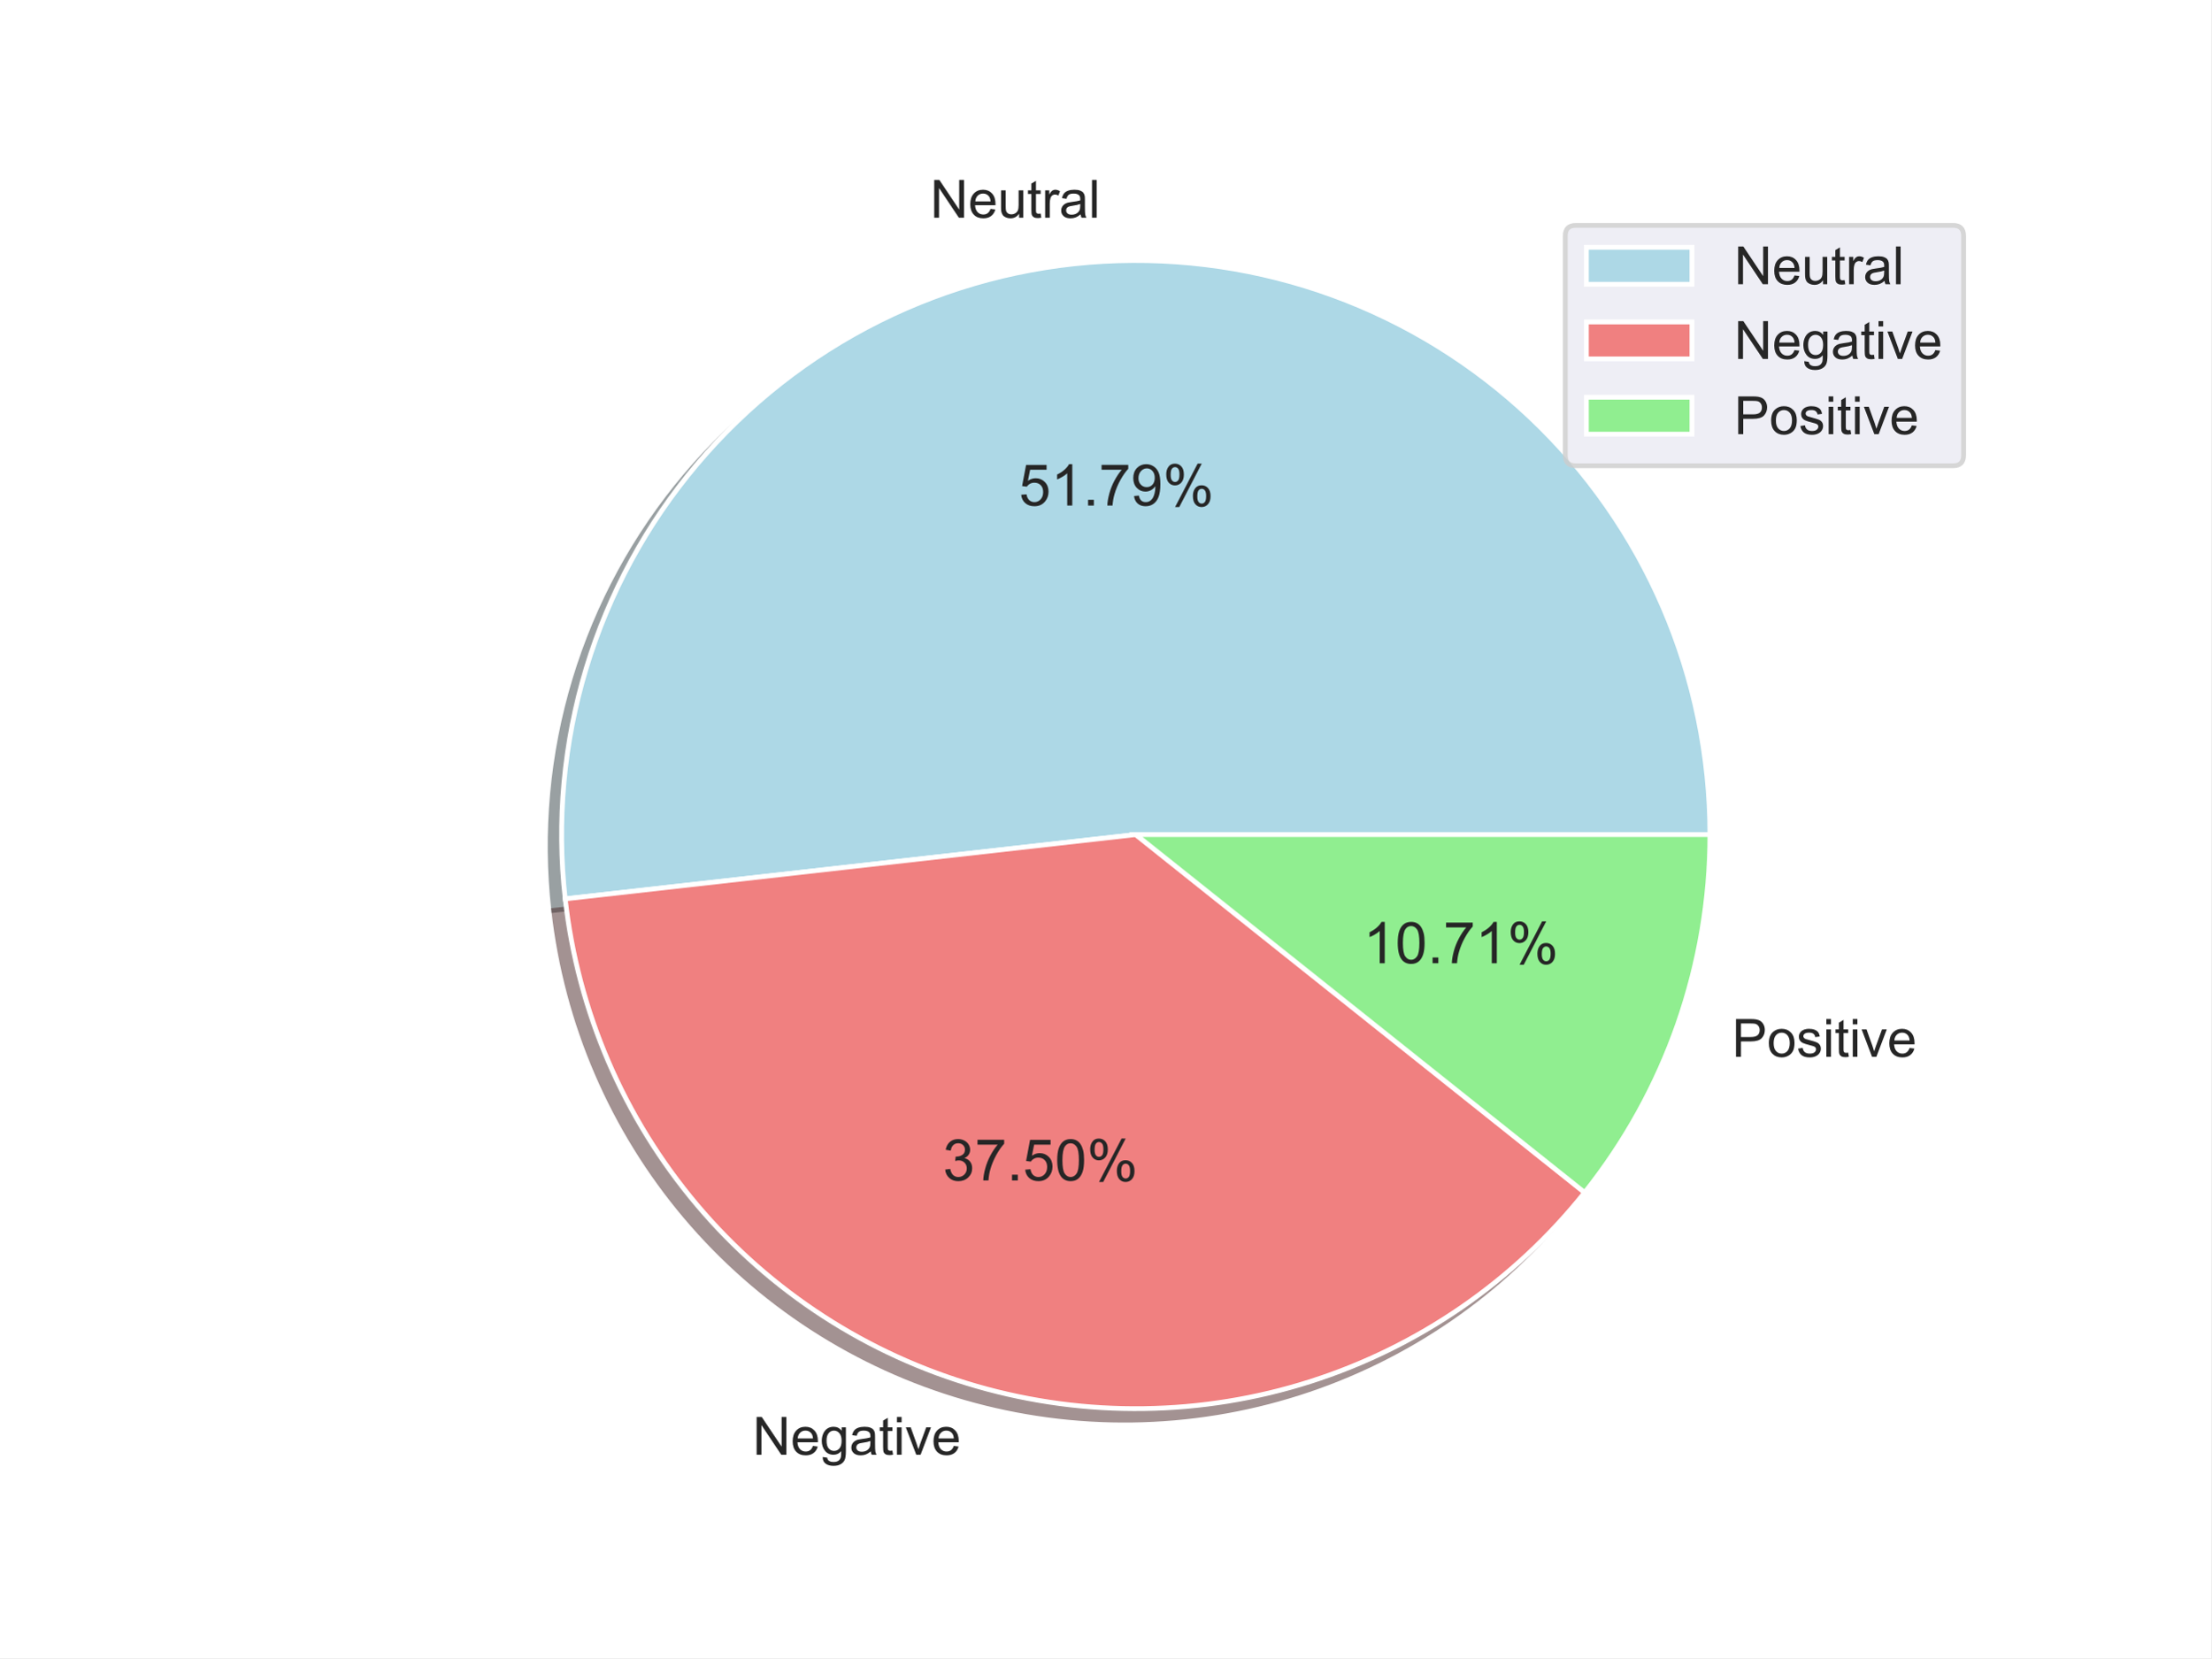
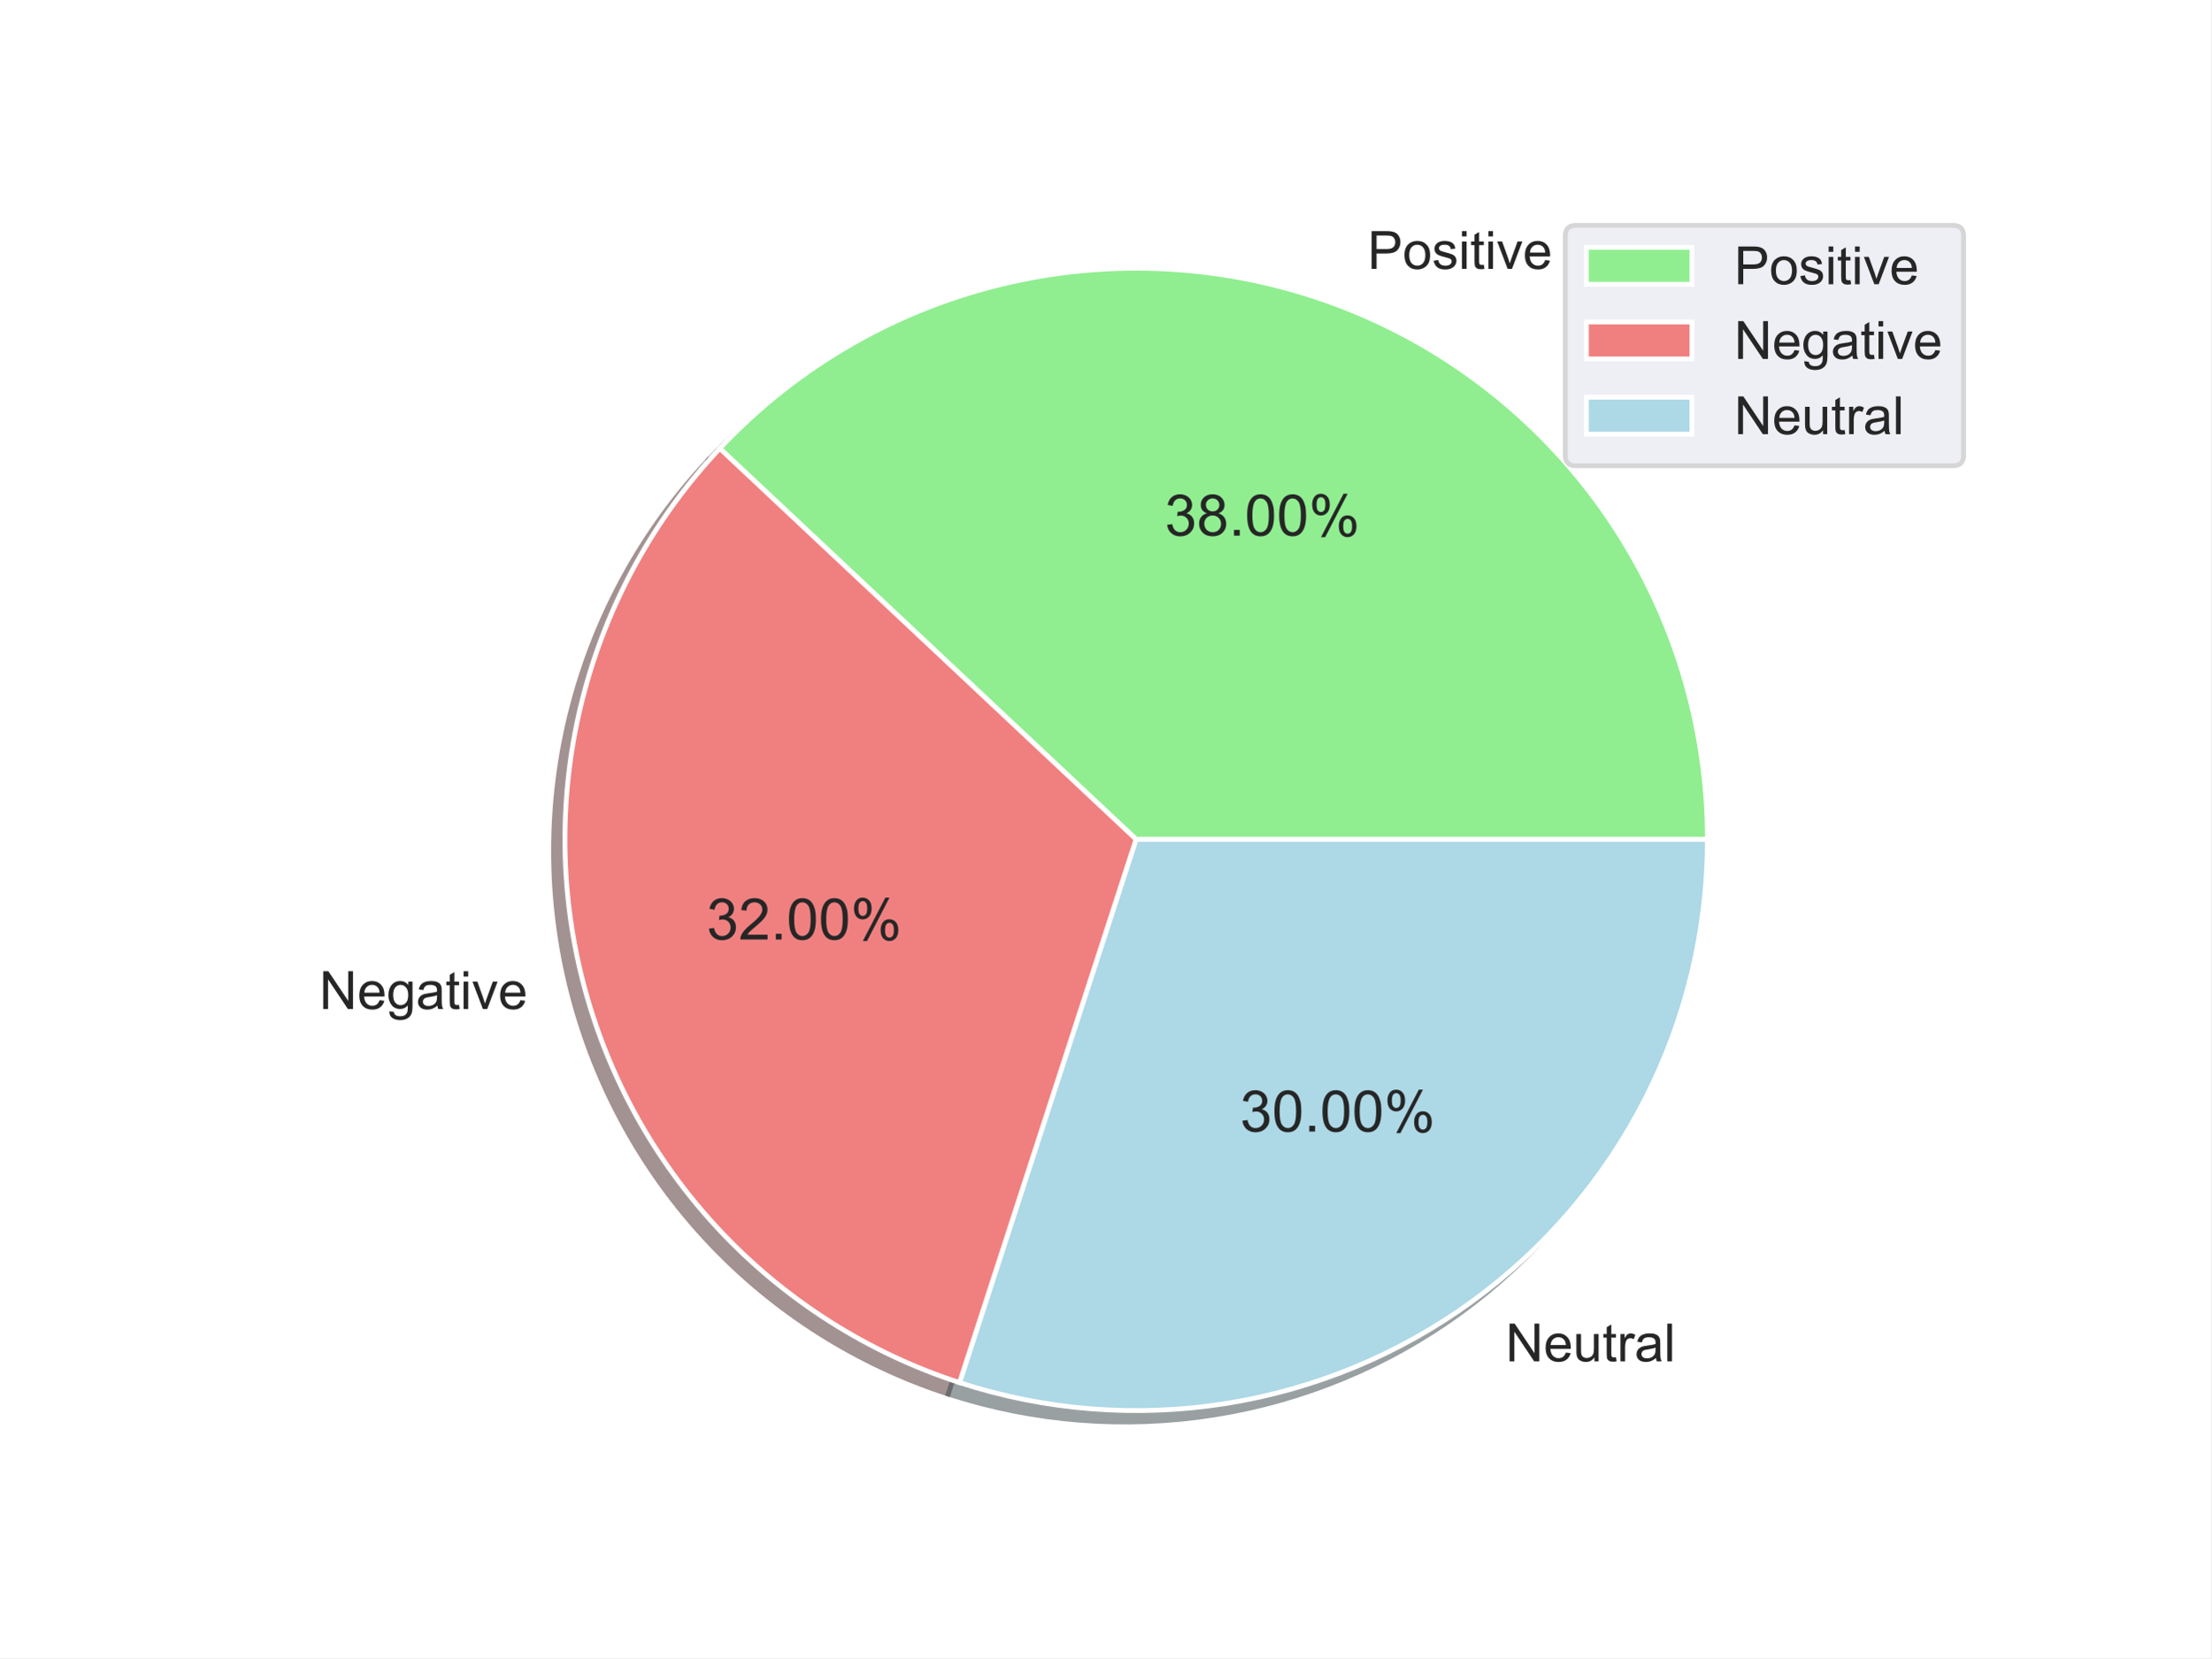
<svg xmlns="http://www.w3.org/2000/svg" xmlns:xlink="http://www.w3.org/1999/xlink" height="345.6pt" version="1.1" viewBox="0 0 460.8 345.6" width="460.8pt">
  <defs>
    <style type="text/css">*{stroke-linecap:butt;stroke-linejoin:round;}</style>
  </defs>
  <g id="figure_1">
    <g id="patch_1">
      <path d="M 0 345.6  L 460.8 345.6  L 460.8 0  L 0 0  z " style="fill:#ffffff;" />
    </g>
    <g id="axes_1">
      <g id="matplotlib.axis_1" />
      <g id="matplotlib.axis_2" />
      <g id="patch_2">
-         <path d="M 353.962 176.346  C 353.962 160.068 350.641 143.959 344.201 129.008  C 337.761 114.058 328.337 100.577 316.508 89.394  C 304.679 78.21 290.692 69.558 275.403 63.966  C 260.115 58.375 243.846 55.961 227.592 56.874  C 211.339 57.787 195.442 62.007 180.876 69.275  C 166.31 76.543 153.379 86.707 142.877 99.145  C 132.374 111.582 124.519 126.033 119.794 141.611  C 115.068 157.188 113.571 173.568 115.394 189.744  L 234.302 176.346  L 353.962 176.346  z " style="fill:#344145;opacity:0.5;stroke:#344145;stroke-linejoin:miter;" />
+         <path d="M 353.456 177.342  C 353.456 153.479 346.282 130.159 332.87 110.423  C 319.457 90.687 300.416 75.432 278.229 66.648  C 256.042 57.863 231.719 55.949 208.431 61.154  C 185.144 66.36 163.95 78.448 147.615 95.843  L 234.402 177.342  L 353.456 177.342  z " style="fill:#2b472b;opacity:0.5;stroke:#2b472b;stroke-linejoin:miter;" />
      </g>
      <g id="patch_3">
-         <path d="M 115.394 189.744  C 118.043 213.259 127.61 235.468 142.877 253.548  C 158.144 271.628 178.437 284.779 201.176 291.33  C 223.915 297.881 248.094 297.542 270.64 290.356  C 293.186 283.17 313.102 269.455 327.856 250.953  L 234.302 176.346  L 115.394 189.744  z " style="fill:#482626;opacity:0.5;stroke:#482626;stroke-linejoin:miter;" />
+         <path d="M 147.615 95.843  C 133.889 110.461 124.075 128.312 119.088 147.734  C 114.101 167.156 114.101 187.527 119.088 206.949  C 124.075 226.371 133.889 244.222 147.615 258.84  C 161.342 273.457 178.542 284.373 197.612 290.569  L 234.402 177.342  L 147.615 95.843  z " style="fill:#482626;opacity:0.5;stroke:#482626;stroke-linejoin:miter;" />
      </g>
      <g id="patch_4">
-         <path d="M 327.856 250.953  C 336.247 240.432 342.803 228.57 347.248 215.868  C 351.692 203.165 353.962 189.804 353.962 176.346  L 234.302 176.346  L 327.856 250.953  z " style="fill:#2b472b;opacity:0.5;stroke:#2b472b;stroke-linejoin:miter;" />
+         <path d="M 197.612 290.569  C 215.48 296.374 234.471 297.869 253.026 294.93  C 271.582 291.991 289.181 284.701 304.381 273.659  C 319.58 262.616 331.951 248.131 340.48 231.391  C 349.009 214.652 353.456 196.129 353.456 177.342  L 234.402 177.342  L 197.612 290.569  z " style="fill:#344145;opacity:0.5;stroke:#344145;stroke-linejoin:miter;" />
      </g>
      <g id="patch_5">
-         <path d="M 356.356 173.953  C 356.356 157.674 353.034 141.566 346.594 126.615  C 340.154 111.664 330.731 98.184 318.902 87  C 307.073 75.817 293.085 67.164 277.797 61.573  C 262.508 55.981 246.239 53.568 229.986 54.481  C 213.733 55.394 197.836 59.613 183.269 66.881  C 168.703 74.149 155.772 84.314 145.27 96.751  C 134.767 109.189 126.913 123.64 122.187 139.217  C 117.462 154.795 115.964 171.175 117.787 187.351  L 236.695 173.953  L 356.356 173.953  z " style="fill:#add8e6;stroke:#ffffff;stroke-linejoin:miter;" />
+         <path d="M 355.838 174.961  C 355.838 151.098 348.663 127.778 335.251 108.042  C 321.838 88.306 302.797 73.051 280.61 64.267  C 258.423 55.482 234.1 53.568 210.812 58.773  C 187.525 63.979 166.331 76.067 149.996 93.462  L 236.783 174.961  L 355.838 174.961  z " style="fill:#90ee90;stroke:#ffffff;stroke-linejoin:miter;" />
      </g>
      <g id="patch_6">
-         <path d="M 117.787 187.351  C 120.436 210.866 130.003 233.075 145.27 251.155  C 160.537 269.235 180.83 282.386 203.569 288.937  C 226.308 295.488 250.487 295.149 273.033 287.963  C 295.58 280.777 315.495 267.061 330.25 248.56  L 236.695 173.953  L 117.787 187.351  z " style="fill:#f08080;stroke:#ffffff;stroke-linejoin:miter;" />
+         <path d="M 149.996 93.462  C 136.27 108.08 126.456 125.931 121.469 145.353  C 116.482 164.775 116.482 185.146 121.469 204.568  C 126.456 223.99 136.27 241.841 149.996 256.459  C 163.723 271.076 180.923 281.991 199.993 288.188  L 236.783 174.961  L 149.996 93.462  z " style="fill:#f08080;stroke:#ffffff;stroke-linejoin:miter;" />
      </g>
      <g id="patch_7">
-         <path d="M 330.25 248.56  C 338.64 238.039 345.196 226.177 349.641 213.474  C 354.085 200.772 356.356 187.411 356.356 173.953  L 236.695 173.953  L 330.25 248.56  z " style="fill:#90ee90;stroke:#ffffff;stroke-linejoin:miter;" />
+         <path d="M 199.993 288.188  C 217.861 293.993 236.852 295.488 255.407 292.549  C 273.963 289.61 291.563 282.32 306.762 271.277  C 321.961 260.235 334.332 245.749 342.861 229.01  C 351.391 212.271 355.838 193.748 355.838 174.961  L 236.783 174.961  L 199.993 288.188  z " style="fill:#add8e6;stroke:#ffffff;stroke-linejoin:miter;" />
      </g>
      <g id="text_1">
-         <g style="fill:#262626;" transform="translate(193.8569 45.37719)scale(0.11 -0.11)">
+         <g style="fill:#262626;" transform="translate(284.9927 56.04089)scale(0.11 -0.11)">
          <defs>
-             <path d="M 488 0  L 488 4581  L 1109 4581  L 3516 984  L 3516 4581  L 4097 4581  L 4097 0  L 3475 0  L 1069 3600  L 1069 0  L 488 0  z " id="ArialMT-4e" transform="scale(0.015625)" />
+             <path d="M 494 0  L 494 4581  L 2222 4581  Q 2678 4581 2919 4538  Q 3256 4481 3484 4323  Q 3713 4166 3852 3881  Q 3991 3597 3991 3256  Q 3991 2672 3619 2267  Q 3247 1863 2275 1863  L 1100 1863  L 1100 0  L 494 0  z M 1100 2403  L 2284 2403  Q 2872 2403 3119 2622  Q 3366 2841 3366 3238  Q 3366 3525 3220 3729  Q 3075 3934 2838 4000  Q 2684 4041 2272 4041  L 1100 4041  L 1100 2403  z " id="ArialMT-50" transform="scale(0.015625)" />
+             <path d="M 213 1659  Q 213 2581 725 3025  Q 1153 3394 1769 3394  Q 2453 3394 2887 2945  Q 3322 2497 3322 1706  Q 3322 1066 3130 698  Q 2938 331 2570 128  Q 2203 -75 1769 -75  Q 1072 -75 642 372  Q 213 819 213 1659  z M 791 1659  Q 791 1022 1069 705  Q 1347 388 1769 388  Q 2188 388 2466 706  Q 2744 1025 2744 1678  Q 2744 2294 2464 2611  Q 2184 2928 1769 2928  Q 1347 2928 1069 2612  Q 791 2297 791 1659  z " id="ArialMT-6f" transform="scale(0.015625)" />
+             <path d="M 197 991  L 753 1078  Q 800 744 1014 566  Q 1228 388 1613 388  Q 2000 388 2187 545  Q 2375 703 2375 916  Q 2375 1106 2209 1216  Q 2094 1291 1634 1406  Q 1016 1563 777 1677  Q 538 1791 414 1992  Q 291 2194 291 2438  Q 291 2659 392 2848  Q 494 3038 669 3163  Q 800 3259 1026 3326  Q 1253 3394 1513 3394  Q 1903 3394 2198 3281  Q 2494 3169 2634 2976  Q 2775 2784 2828 2463  L 2278 2388  Q 2241 2644 2061 2787  Q 1881 2931 1553 2931  Q 1166 2931 1000 2803  Q 834 2675 834 2503  Q 834 2394 903 2306  Q 972 2216 1119 2156  Q 1203 2125 1616 2013  Q 2213 1853 2448 1751  Q 2684 1650 2818 1456  Q 2953 1263 2953 975  Q 2953 694 2789 445  Q 2625 197 2315 61  Q 2006 -75 1616 -75  Q 969 -75 630 194  Q 291 463 197 991  z " id="ArialMT-73" transform="scale(0.015625)" />
+             <path d="M 425 3934  L 425 4581  L 988 4581  L 988 3934  L 425 3934  z M 425 0  L 425 3319  L 988 3319  L 988 0  L 425 0  z " id="ArialMT-69" transform="scale(0.015625)" />
+             <path d="M 1650 503  L 1731 6  Q 1494 -44 1306 -44  Q 1000 -44 831 53  Q 663 150 594 308  Q 525 466 525 972  L 525 2881  L 113 2881  L 113 3319  L 525 3319  L 525 4141  L 1084 4478  L 1084 3319  L 1650 3319  L 1650 2881  L 1084 2881  L 1084 941  Q 1084 700 1114 631  Q 1144 563 1211 522  Q 1278 481 1403 481  Q 1497 481 1650 503  z " id="ArialMT-74" transform="scale(0.015625)" />
+             <path d="M 1344 0  L 81 3319  L 675 3319  L 1388 1331  Q 1503 1009 1600 663  Q 1675 925 1809 1294  L 2547 3319  L 3125 3319  L 1869 0  L 1344 0  z " id="ArialMT-76" transform="scale(0.015625)" />
            <path d="M 2694 1069  L 3275 997  Q 3138 488 2766 206  Q 2394 -75 1816 -75  Q 1088 -75 661 373  Q 234 822 234 1631  Q 234 2469 665 2931  Q 1097 3394 1784 3394  Q 2450 3394 2872 2941  Q 3294 2488 3294 1666  Q 3294 1616 3291 1516  L 816 1516  Q 847 969 1125 678  Q 1403 388 1819 388  Q 2128 388 2347 550  Q 2566 713 2694 1069  z M 847 1978  L 2700 1978  Q 2663 2397 2488 2606  Q 2219 2931 1791 2931  Q 1403 2931 1139 2672  Q 875 2413 847 1978  z " id="ArialMT-65" transform="scale(0.015625)" />
-             <path d="M 2597 0  L 2597 488  Q 2209 -75 1544 -75  Q 1250 -75 995 37  Q 741 150 617 320  Q 494 491 444 738  Q 409 903 409 1263  L 409 3319  L 972 3319  L 972 1478  Q 972 1038 1006 884  Q 1059 663 1231 536  Q 1403 409 1656 409  Q 1909 409 2131 539  Q 2353 669 2445 892  Q 2538 1116 2538 1541  L 2538 3319  L 3100 3319  L 3100 0  L 2597 0  z " id="ArialMT-75" transform="scale(0.015625)" />
-             <path d="M 1650 503  L 1731 6  Q 1494 -44 1306 -44  Q 1000 -44 831 53  Q 663 150 594 308  Q 525 466 525 972  L 525 2881  L 113 2881  L 113 3319  L 525 3319  L 525 4141  L 1084 4478  L 1084 3319  L 1650 3319  L 1650 2881  L 1084 2881  L 1084 941  Q 1084 700 1114 631  Q 1144 563 1211 522  Q 1278 481 1403 481  Q 1497 481 1650 503  z " id="ArialMT-74" transform="scale(0.015625)" />
-             <path d="M 416 0  L 416 3319  L 922 3319  L 922 2816  Q 1116 3169 1280 3281  Q 1444 3394 1641 3394  Q 1925 3394 2219 3213  L 2025 2691  Q 1819 2813 1613 2813  Q 1428 2813 1281 2702  Q 1134 2591 1072 2394  Q 978 2094 978 1738  L 978 0  L 416 0  z " id="ArialMT-72" transform="scale(0.015625)" />
-             <path d="M 2588 409  Q 2275 144 1986 34  Q 1697 -75 1366 -75  Q 819 -75 525 192  Q 231 459 231 875  Q 231 1119 342 1320  Q 453 1522 633 1644  Q 813 1766 1038 1828  Q 1203 1872 1538 1913  Q 2219 1994 2541 2106  Q 2544 2222 2544 2253  Q 2544 2597 2384 2738  Q 2169 2928 1744 2928  Q 1347 2928 1158 2789  Q 969 2650 878 2297  L 328 2372  Q 403 2725 575 2942  Q 747 3159 1072 3276  Q 1397 3394 1825 3394  Q 2250 3394 2515 3294  Q 2781 3194 2906 3042  Q 3031 2891 3081 2659  Q 3109 2516 3109 2141  L 3109 1391  Q 3109 606 3145 398  Q 3181 191 3288 0  L 2700 0  Q 2613 175 2588 409  z M 2541 1666  Q 2234 1541 1622 1453  Q 1275 1403 1131 1340  Q 988 1278 909 1158  Q 831 1038 831 891  Q 831 666 1001 516  Q 1172 366 1500 366  Q 1825 366 2078 508  Q 2331 650 2450 897  Q 2541 1088 2541 1459  L 2541 1666  z " id="ArialMT-61" transform="scale(0.015625)" />
-             <path d="M 409 0  L 409 4581  L 972 4581  L 972 0  L 409 0  z " id="ArialMT-6c" transform="scale(0.015625)" />
          </defs>
-           <use xlink:href="#ArialMT-4e" />
-           <use x="72.217" xlink:href="#ArialMT-65" />
-           <use x="127.832" xlink:href="#ArialMT-75" />
-           <use x="183.447" xlink:href="#ArialMT-74" />
-           <use x="211.23" xlink:href="#ArialMT-72" />
-           <use x="244.531" xlink:href="#ArialMT-61" />
-           <use x="300.146" xlink:href="#ArialMT-6c" />
+           <use xlink:href="#ArialMT-50" />
+           <use x="66.699" xlink:href="#ArialMT-6f" />
+           <use x="122.314" xlink:href="#ArialMT-73" />
+           <use x="172.314" xlink:href="#ArialMT-69" />
+           <use x="194.531" xlink:href="#ArialMT-74" />
+           <use x="222.314" xlink:href="#ArialMT-69" />
+           <use x="244.531" xlink:href="#ArialMT-76" />
+           <use x="294.531" xlink:href="#ArialMT-65" />
        </g>
      </g>
      <g id="text_2">
-         <g style="fill:#262626;" transform="translate(212.321 105.3719)scale(0.12 -0.12)">
+         <g style="fill:#262626;" transform="translate(242.7309 111.6464)scale(0.12 -0.12)">
          <defs>
-             <path d="M 266 1200  L 856 1250  Q 922 819 1161 601  Q 1400 384 1738 384  Q 2144 384 2425 690  Q 2706 997 2706 1503  Q 2706 1984 2436 2262  Q 2166 2541 1728 2541  Q 1456 2541 1237 2417  Q 1019 2294 894 2097  L 366 2166  L 809 4519  L 3088 4519  L 3088 3981  L 1259 3981  L 1013 2750  Q 1425 3038 1878 3038  Q 2478 3038 2890 2622  Q 3303 2206 3303 1553  Q 3303 931 2941 478  Q 2500 -78 1738 -78  Q 1113 -78 717 272  Q 322 622 266 1200  z " id="ArialMT-35" transform="scale(0.015625)" />
-             <path d="M 2384 0  L 1822 0  L 1822 3584  Q 1619 3391 1289 3197  Q 959 3003 697 2906  L 697 3450  Q 1169 3672 1522 3987  Q 1875 4303 2022 4600  L 2384 4600  L 2384 0  z " id="ArialMT-31" transform="scale(0.015625)" />
+             <path d="M 269 1209  L 831 1284  Q 928 806 1161 595  Q 1394 384 1728 384  Q 2125 384 2398 659  Q 2672 934 2672 1341  Q 2672 1728 2419 1979  Q 2166 2231 1775 2231  Q 1616 2231 1378 2169  L 1441 2663  Q 1497 2656 1531 2656  Q 1891 2656 2178 2843  Q 2466 3031 2466 3422  Q 2466 3731 2256 3934  Q 2047 4138 1716 4138  Q 1388 4138 1169 3931  Q 950 3725 888 3313  L 325 3413  Q 428 3978 793 4289  Q 1159 4600 1703 4600  Q 2078 4600 2393 4439  Q 2709 4278 2876 4000  Q 3044 3722 3044 3409  Q 3044 3113 2884 2869  Q 2725 2625 2413 2481  Q 2819 2388 3044 2092  Q 3269 1797 3269 1353  Q 3269 753 2831 336  Q 2394 -81 1725 -81  Q 1122 -81 723 278  Q 325 638 269 1209  z " id="ArialMT-33" transform="scale(0.015625)" />
+             <path d="M 1131 2484  Q 781 2613 612 2850  Q 444 3088 444 3419  Q 444 3919 803 4259  Q 1163 4600 1759 4600  Q 2359 4600 2725 4251  Q 3091 3903 3091 3403  Q 3091 3084 2923 2848  Q 2756 2613 2416 2484  Q 2838 2347 3058 2040  Q 3278 1734 3278 1309  Q 3278 722 2862 322  Q 2447 -78 1769 -78  Q 1091 -78 675 323  Q 259 725 259 1325  Q 259 1772 486 2073  Q 713 2375 1131 2484  z M 1019 3438  Q 1019 3113 1228 2906  Q 1438 2700 1772 2700  Q 2097 2700 2305 2904  Q 2513 3109 2513 3406  Q 2513 3716 2298 3927  Q 2084 4138 1766 4138  Q 1444 4138 1231 3931  Q 1019 3725 1019 3438  z M 838 1322  Q 838 1081 952 856  Q 1066 631 1291 507  Q 1516 384 1775 384  Q 2178 384 2440 643  Q 2703 903 2703 1303  Q 2703 1709 2433 1975  Q 2163 2241 1756 2241  Q 1359 2241 1098 1978  Q 838 1716 838 1322  z " id="ArialMT-38" transform="scale(0.015625)" />
            <path d="M 581 0  L 581 641  L 1222 641  L 1222 0  L 581 0  z " id="ArialMT-2e" transform="scale(0.015625)" />
-             <path d="M 303 3981  L 303 4522  L 3269 4522  L 3269 4084  Q 2831 3619 2401 2847  Q 1972 2075 1738 1259  Q 1569 684 1522 0  L 944 0  Q 953 541 1156 1306  Q 1359 2072 1739 2783  Q 2119 3494 2547 3981  L 303 3981  z " id="ArialMT-37" transform="scale(0.015625)" />
-             <path d="M 350 1059  L 891 1109  Q 959 728 1153 556  Q 1347 384 1650 384  Q 1909 384 2104 503  Q 2300 622 2425 820  Q 2550 1019 2634 1356  Q 2719 1694 2719 2044  Q 2719 2081 2716 2156  Q 2547 1888 2255 1720  Q 1963 1553 1622 1553  Q 1053 1553 659 1965  Q 266 2378 266 3053  Q 266 3750 677 4175  Q 1088 4600 1706 4600  Q 2153 4600 2523 4359  Q 2894 4119 3086 3673  Q 3278 3228 3278 2384  Q 3278 1506 3087 986  Q 2897 466 2520 194  Q 2144 -78 1638 -78  Q 1100 -78 759 220  Q 419 519 350 1059  z M 2653 3081  Q 2653 3566 2395 3850  Q 2138 4134 1775 4134  Q 1400 4134 1122 3828  Q 844 3522 844 3034  Q 844 2597 1108 2323  Q 1372 2050 1759 2050  Q 2150 2050 2401 2323  Q 2653 2597 2653 3081  z " id="ArialMT-39" transform="scale(0.015625)" />
+             <path d="M 266 2259  Q 266 3072 433 3567  Q 600 4063 929 4331  Q 1259 4600 1759 4600  Q 2128 4600 2406 4451  Q 2684 4303 2865 4023  Q 3047 3744 3150 3342  Q 3253 2941 3253 2259  Q 3253 1453 3087 958  Q 2922 463 2592 192  Q 2263 -78 1759 -78  Q 1097 -78 719 397  Q 266 969 266 2259  z M 844 2259  Q 844 1131 1108 757  Q 1372 384 1759 384  Q 2147 384 2411 759  Q 2675 1134 2675 2259  Q 2675 3391 2411 3762  Q 2147 4134 1753 4134  Q 1366 4134 1134 3806  Q 844 3388 844 2259  z " id="ArialMT-30" transform="scale(0.015625)" />
            <path d="M 372 3481  Q 372 3972 619 4315  Q 866 4659 1334 4659  Q 1766 4659 2048 4351  Q 2331 4044 2331 3447  Q 2331 2866 2045 2552  Q 1759 2238 1341 2238  Q 925 2238 648 2547  Q 372 2856 372 3481  z M 1350 4272  Q 1141 4272 1002 4090  Q 863 3909 863 3425  Q 863 2984 1003 2804  Q 1144 2625 1350 2625  Q 1563 2625 1702 2806  Q 1841 2988 1841 3469  Q 1841 3913 1700 4092  Q 1559 4272 1350 4272  z M 1353 -169  L 3859 4659  L 4316 4659  L 1819 -169  L 1353 -169  z M 3334 1075  Q 3334 1569 3581 1911  Q 3828 2253 4300 2253  Q 4731 2253 5014 1945  Q 5297 1638 5297 1041  Q 5297 459 5011 145  Q 4725 -169 4303 -169  Q 3888 -169 3611 142  Q 3334 453 3334 1075  z M 4316 1866  Q 4103 1866 3964 1684  Q 3825 1503 3825 1019  Q 3825 581 3965 400  Q 4106 219 4313 219  Q 4528 219 4667 400  Q 4806 581 4806 1063  Q 4806 1506 4665 1686  Q 4525 1866 4316 1866  z " id="ArialMT-25" transform="scale(0.015625)" />
          </defs>
-           <use xlink:href="#ArialMT-35" />
-           <use x="55.615" xlink:href="#ArialMT-31" />
+           <use xlink:href="#ArialMT-33" />
+           <use x="55.615" xlink:href="#ArialMT-38" />
          <use x="111.23" xlink:href="#ArialMT-2e" />
-           <use x="139.014" xlink:href="#ArialMT-37" />
-           <use x="194.629" xlink:href="#ArialMT-39" />
+           <use x="139.014" xlink:href="#ArialMT-30" />
+           <use x="194.629" xlink:href="#ArialMT-30" />
          <use x="250.244" xlink:href="#ArialMT-25" />
        </g>
      </g>
      <g id="text_3">
-         <g style="fill:#262626;" transform="translate(156.844 303.2146)scale(0.11 -0.11)">
+         <g style="fill:#262626;" transform="translate(66.52564 210.3081)scale(0.11 -0.11)">
          <defs>
+             <path d="M 488 0  L 488 4581  L 1109 4581  L 3516 984  L 3516 4581  L 4097 4581  L 4097 0  L 3475 0  L 1069 3600  L 1069 0  L 488 0  z " id="ArialMT-4e" transform="scale(0.015625)" />
            <path d="M 319 -275  L 866 -356  Q 900 -609 1056 -725  Q 1266 -881 1628 -881  Q 2019 -881 2231 -725  Q 2444 -569 2519 -288  Q 2563 -116 2559 434  Q 2191 0 1641 0  Q 956 0 581 494  Q 206 988 206 1678  Q 206 2153 378 2554  Q 550 2956 876 3175  Q 1203 3394 1644 3394  Q 2231 3394 2613 2919  L 2613 3319  L 3131 3319  L 3131 450  Q 3131 -325 2973 -648  Q 2816 -972 2473 -1159  Q 2131 -1347 1631 -1347  Q 1038 -1347 672 -1080  Q 306 -813 319 -275  z M 784 1719  Q 784 1066 1043 766  Q 1303 466 1694 466  Q 2081 466 2343 764  Q 2606 1063 2606 1700  Q 2606 2309 2336 2618  Q 2066 2928 1684 2928  Q 1309 2928 1046 2623  Q 784 2319 784 1719  z " id="ArialMT-67" transform="scale(0.015625)" />
-             <path d="M 425 3934  L 425 4581  L 988 4581  L 988 3934  L 425 3934  z M 425 0  L 425 3319  L 988 3319  L 988 0  L 425 0  z " id="ArialMT-69" transform="scale(0.015625)" />
-             <path d="M 1344 0  L 81 3319  L 675 3319  L 1388 1331  Q 1503 1009 1600 663  Q 1675 925 1809 1294  L 2547 3319  L 3125 3319  L 1869 0  L 1344 0  z " id="ArialMT-76" transform="scale(0.015625)" />
+             <path d="M 2588 409  Q 2275 144 1986 34  Q 1697 -75 1366 -75  Q 819 -75 525 192  Q 231 459 231 875  Q 231 1119 342 1320  Q 453 1522 633 1644  Q 813 1766 1038 1828  Q 1203 1872 1538 1913  Q 2219 1994 2541 2106  Q 2544 2222 2544 2253  Q 2544 2597 2384 2738  Q 2169 2928 1744 2928  Q 1347 2928 1158 2789  Q 969 2650 878 2297  L 328 2372  Q 403 2725 575 2942  Q 747 3159 1072 3276  Q 1397 3394 1825 3394  Q 2250 3394 2515 3294  Q 2781 3194 2906 3042  Q 3031 2891 3081 2659  Q 3109 2516 3109 2141  L 3109 1391  Q 3109 606 3145 398  Q 3181 191 3288 0  L 2700 0  Q 2613 175 2588 409  z M 2541 1666  Q 2234 1541 1622 1453  Q 1275 1403 1131 1340  Q 988 1278 909 1158  Q 831 1038 831 891  Q 831 666 1001 516  Q 1172 366 1500 366  Q 1825 366 2078 508  Q 2331 650 2450 897  Q 2541 1088 2541 1459  L 2541 1666  z " id="ArialMT-61" transform="scale(0.015625)" />
          </defs>
          <use xlink:href="#ArialMT-4e" />
          <use x="72.217" xlink:href="#ArialMT-65" />
          <use x="127.832" xlink:href="#ArialMT-67" />
          <use x="183.447" xlink:href="#ArialMT-61" />
          <use x="239.062" xlink:href="#ArialMT-74" />
          <use x="266.846" xlink:href="#ArialMT-69" />
          <use x="289.062" xlink:href="#ArialMT-76" />
          <use x="339.062" xlink:href="#ArialMT-65" />
        </g>
      </g>
      <g id="text_4">
-         <g style="fill:#262626;" transform="translate(196.4709 246.0456)scale(0.12 -0.12)">
+         <g style="fill:#262626;" transform="translate(147.2464 195.8272)scale(0.12 -0.12)">
          <defs>
-             <path d="M 269 1209  L 831 1284  Q 928 806 1161 595  Q 1394 384 1728 384  Q 2125 384 2398 659  Q 2672 934 2672 1341  Q 2672 1728 2419 1979  Q 2166 2231 1775 2231  Q 1616 2231 1378 2169  L 1441 2663  Q 1497 2656 1531 2656  Q 1891 2656 2178 2843  Q 2466 3031 2466 3422  Q 2466 3731 2256 3934  Q 2047 4138 1716 4138  Q 1388 4138 1169 3931  Q 950 3725 888 3313  L 325 3413  Q 428 3978 793 4289  Q 1159 4600 1703 4600  Q 2078 4600 2393 4439  Q 2709 4278 2876 4000  Q 3044 3722 3044 3409  Q 3044 3113 2884 2869  Q 2725 2625 2413 2481  Q 2819 2388 3044 2092  Q 3269 1797 3269 1353  Q 3269 753 2831 336  Q 2394 -81 1725 -81  Q 1122 -81 723 278  Q 325 638 269 1209  z " id="ArialMT-33" transform="scale(0.015625)" />
-             <path d="M 266 2259  Q 266 3072 433 3567  Q 600 4063 929 4331  Q 1259 4600 1759 4600  Q 2128 4600 2406 4451  Q 2684 4303 2865 4023  Q 3047 3744 3150 3342  Q 3253 2941 3253 2259  Q 3253 1453 3087 958  Q 2922 463 2592 192  Q 2263 -78 1759 -78  Q 1097 -78 719 397  Q 266 969 266 2259  z M 844 2259  Q 844 1131 1108 757  Q 1372 384 1759 384  Q 2147 384 2411 759  Q 2675 1134 2675 2259  Q 2675 3391 2411 3762  Q 2147 4134 1753 4134  Q 1366 4134 1134 3806  Q 844 3388 844 2259  z " id="ArialMT-30" transform="scale(0.015625)" />
+             <path d="M 3222 541  L 3222 0  L 194 0  Q 188 203 259 391  Q 375 700 629 1000  Q 884 1300 1366 1694  Q 2113 2306 2375 2664  Q 2638 3022 2638 3341  Q 2638 3675 2398 3904  Q 2159 4134 1775 4134  Q 1369 4134 1125 3890  Q 881 3647 878 3216  L 300 3275  Q 359 3922 746 4261  Q 1134 4600 1788 4600  Q 2447 4600 2831 4234  Q 3216 3869 3216 3328  Q 3216 3053 3103 2787  Q 2991 2522 2730 2228  Q 2469 1934 1863 1422  Q 1356 997 1212 845  Q 1069 694 975 541  L 3222 541  z " id="ArialMT-32" transform="scale(0.015625)" />
          </defs>
          <use xlink:href="#ArialMT-33" />
-           <use x="55.615" xlink:href="#ArialMT-37" />
+           <use x="55.615" xlink:href="#ArialMT-32" />
          <use x="111.23" xlink:href="#ArialMT-2e" />
-           <use x="139.014" xlink:href="#ArialMT-35" />
+           <use x="139.014" xlink:href="#ArialMT-30" />
          <use x="194.629" xlink:href="#ArialMT-30" />
          <use x="250.244" xlink:href="#ArialMT-25" />
        </g>
      </g>
      <g id="text_5">
-         <g style="fill:#262626;" transform="translate(360.9353 220.2703)scale(0.11 -0.11)">
+         <g style="fill:#262626;" transform="translate(313.7594 283.7528)scale(0.11 -0.11)">
          <defs>
-             <path d="M 494 0  L 494 4581  L 2222 4581  Q 2678 4581 2919 4538  Q 3256 4481 3484 4323  Q 3713 4166 3852 3881  Q 3991 3597 3991 3256  Q 3991 2672 3619 2267  Q 3247 1863 2275 1863  L 1100 1863  L 1100 0  L 494 0  z M 1100 2403  L 2284 2403  Q 2872 2403 3119 2622  Q 3366 2841 3366 3238  Q 3366 3525 3220 3729  Q 3075 3934 2838 4000  Q 2684 4041 2272 4041  L 1100 4041  L 1100 2403  z " id="ArialMT-50" transform="scale(0.015625)" />
-             <path d="M 213 1659  Q 213 2581 725 3025  Q 1153 3394 1769 3394  Q 2453 3394 2887 2945  Q 3322 2497 3322 1706  Q 3322 1066 3130 698  Q 2938 331 2570 128  Q 2203 -75 1769 -75  Q 1072 -75 642 372  Q 213 819 213 1659  z M 791 1659  Q 791 1022 1069 705  Q 1347 388 1769 388  Q 2188 388 2466 706  Q 2744 1025 2744 1678  Q 2744 2294 2464 2611  Q 2184 2928 1769 2928  Q 1347 2928 1069 2612  Q 791 2297 791 1659  z " id="ArialMT-6f" transform="scale(0.015625)" />
-             <path d="M 197 991  L 753 1078  Q 800 744 1014 566  Q 1228 388 1613 388  Q 2000 388 2187 545  Q 2375 703 2375 916  Q 2375 1106 2209 1216  Q 2094 1291 1634 1406  Q 1016 1563 777 1677  Q 538 1791 414 1992  Q 291 2194 291 2438  Q 291 2659 392 2848  Q 494 3038 669 3163  Q 800 3259 1026 3326  Q 1253 3394 1513 3394  Q 1903 3394 2198 3281  Q 2494 3169 2634 2976  Q 2775 2784 2828 2463  L 2278 2388  Q 2241 2644 2061 2787  Q 1881 2931 1553 2931  Q 1166 2931 1000 2803  Q 834 2675 834 2503  Q 834 2394 903 2306  Q 972 2216 1119 2156  Q 1203 2125 1616 2013  Q 2213 1853 2448 1751  Q 2684 1650 2818 1456  Q 2953 1263 2953 975  Q 2953 694 2789 445  Q 2625 197 2315 61  Q 2006 -75 1616 -75  Q 969 -75 630 194  Q 291 463 197 991  z " id="ArialMT-73" transform="scale(0.015625)" />
+             <path d="M 2597 0  L 2597 488  Q 2209 -75 1544 -75  Q 1250 -75 995 37  Q 741 150 617 320  Q 494 491 444 738  Q 409 903 409 1263  L 409 3319  L 972 3319  L 972 1478  Q 972 1038 1006 884  Q 1059 663 1231 536  Q 1403 409 1656 409  Q 1909 409 2131 539  Q 2353 669 2445 892  Q 2538 1116 2538 1541  L 2538 3319  L 3100 3319  L 3100 0  L 2597 0  z " id="ArialMT-75" transform="scale(0.015625)" />
+             <path d="M 416 0  L 416 3319  L 922 3319  L 922 2816  Q 1116 3169 1280 3281  Q 1444 3394 1641 3394  Q 1925 3394 2219 3213  L 2025 2691  Q 1819 2813 1613 2813  Q 1428 2813 1281 2702  Q 1134 2591 1072 2394  Q 978 2094 978 1738  L 978 0  L 416 0  z " id="ArialMT-72" transform="scale(0.015625)" />
+             <path d="M 409 0  L 409 4581  L 972 4581  L 972 0  L 409 0  z " id="ArialMT-6c" transform="scale(0.015625)" />
          </defs>
-           <use xlink:href="#ArialMT-50" />
-           <use x="66.699" xlink:href="#ArialMT-6f" />
-           <use x="122.314" xlink:href="#ArialMT-73" />
-           <use x="172.314" xlink:href="#ArialMT-69" />
-           <use x="194.531" xlink:href="#ArialMT-74" />
-           <use x="222.314" xlink:href="#ArialMT-69" />
-           <use x="244.531" xlink:href="#ArialMT-76" />
-           <use x="294.531" xlink:href="#ArialMT-65" />
+           <use xlink:href="#ArialMT-4e" />
+           <use x="72.217" xlink:href="#ArialMT-65" />
+           <use x="127.832" xlink:href="#ArialMT-75" />
+           <use x="183.447" xlink:href="#ArialMT-74" />
+           <use x="211.23" xlink:href="#ArialMT-72" />
+           <use x="244.531" xlink:href="#ArialMT-61" />
+           <use x="300.146" xlink:href="#ArialMT-6c" />
        </g>
      </g>
      <g id="text_6">
-         <g style="fill:#262626;" transform="translate(284.1141 200.7681)scale(0.12 -0.12)">
-           <use xlink:href="#ArialMT-31" />
+         <g style="fill:#262626;" transform="translate(258.4218 235.8529)scale(0.12 -0.12)">
+           <use xlink:href="#ArialMT-33" />
          <use x="55.615" xlink:href="#ArialMT-30" />
          <use x="111.23" xlink:href="#ArialMT-2e" />
-           <use x="139.014" xlink:href="#ArialMT-37" />
-           <use x="194.629" xlink:href="#ArialMT-31" />
+           <use x="139.014" xlink:href="#ArialMT-30" />
+           <use x="194.629" xlink:href="#ArialMT-30" />
          <use x="250.244" xlink:href="#ArialMT-25" />
        </g>
      </g>
      <g id="legend_1">
        <g id="patch_8">
          <path d="M 328.408 97.08  L 407.02 97.08  Q 409.22 97.08 409.22 94.88  L 409.22 49.172  Q 409.22 46.972 407.02 46.972  L 328.408 46.972  Q 326.208 46.972 326.208 49.172  L 326.208 94.88  Q 326.208 97.08 328.408 97.08  z " style="fill:#eaeaf2;opacity:0.8;stroke:#cccccc;stroke-linejoin:miter;" />
        </g>
        <g id="patch_9">
-           <path d="M 330.608 59.246  L 352.608 59.246  L 352.608 51.546  L 330.608 51.546  z " style="fill:#add8e6;stroke:#ffffff;stroke-linejoin:miter;" />
+           <path d="M 330.608 59.246  L 352.608 59.246  L 352.608 51.546  L 330.608 51.546  z " style="fill:#90ee90;stroke:#ffffff;stroke-linejoin:miter;" />
        </g>
        <g id="text_7">
          <g style="fill:#262626;" transform="translate(361.4078 59.24559)scale(0.11 -0.11)">
-             <use xlink:href="#ArialMT-4e" />
-             <use x="72.217" xlink:href="#ArialMT-65" />
-             <use x="127.832" xlink:href="#ArialMT-75" />
-             <use x="183.447" xlink:href="#ArialMT-74" />
-             <use x="211.23" xlink:href="#ArialMT-72" />
-             <use x="244.531" xlink:href="#ArialMT-61" />
-             <use x="300.146" xlink:href="#ArialMT-6c" />
+             <use xlink:href="#ArialMT-50" />
+             <use x="66.699" xlink:href="#ArialMT-6f" />
+             <use x="122.314" xlink:href="#ArialMT-73" />
+             <use x="172.314" xlink:href="#ArialMT-69" />
+             <use x="194.531" xlink:href="#ArialMT-74" />
+             <use x="222.314" xlink:href="#ArialMT-69" />
+             <use x="244.531" xlink:href="#ArialMT-76" />
+             <use x="294.531" xlink:href="#ArialMT-65" />
          </g>
        </g>
        <g id="patch_10">
          <path d="M 330.608 74.805  L 352.608 74.805  L 352.608 67.105  L 330.608 67.105  z " style="fill:#f08080;stroke:#ffffff;stroke-linejoin:miter;" />
        </g>
        <g id="text_8">
          <g style="fill:#262626;" transform="translate(361.4078 74.80544)scale(0.11 -0.11)">
            <use xlink:href="#ArialMT-4e" />
            <use x="72.217" xlink:href="#ArialMT-65" />
            <use x="127.832" xlink:href="#ArialMT-67" />
            <use x="183.447" xlink:href="#ArialMT-61" />
            <use x="239.062" xlink:href="#ArialMT-74" />
            <use x="266.846" xlink:href="#ArialMT-69" />
            <use x="289.062" xlink:href="#ArialMT-76" />
            <use x="339.062" xlink:href="#ArialMT-65" />
          </g>
        </g>
        <g id="patch_11">
-           <path d="M 330.608 90.494  L 352.608 90.494  L 352.608 82.794  L 330.608 82.794  z " style="fill:#90ee90;stroke:#ffffff;stroke-linejoin:miter;" />
+           <path d="M 330.608 90.494  L 352.608 90.494  L 352.608 82.794  L 330.608 82.794  z " style="fill:#add8e6;stroke:#ffffff;stroke-linejoin:miter;" />
        </g>
        <g id="text_9">
          <g style="fill:#262626;" transform="translate(361.4078 90.49419)scale(0.11 -0.11)">
-             <use xlink:href="#ArialMT-50" />
-             <use x="66.699" xlink:href="#ArialMT-6f" />
-             <use x="122.314" xlink:href="#ArialMT-73" />
-             <use x="172.314" xlink:href="#ArialMT-69" />
-             <use x="194.531" xlink:href="#ArialMT-74" />
-             <use x="222.314" xlink:href="#ArialMT-69" />
-             <use x="244.531" xlink:href="#ArialMT-76" />
-             <use x="294.531" xlink:href="#ArialMT-65" />
+             <use xlink:href="#ArialMT-4e" />
+             <use x="72.217" xlink:href="#ArialMT-65" />
+             <use x="127.832" xlink:href="#ArialMT-75" />
+             <use x="183.447" xlink:href="#ArialMT-74" />
+             <use x="211.23" xlink:href="#ArialMT-72" />
+             <use x="244.531" xlink:href="#ArialMT-61" />
+             <use x="300.146" xlink:href="#ArialMT-6c" />
          </g>
        </g>
      </g>
    </g>
  </g>
</svg>
